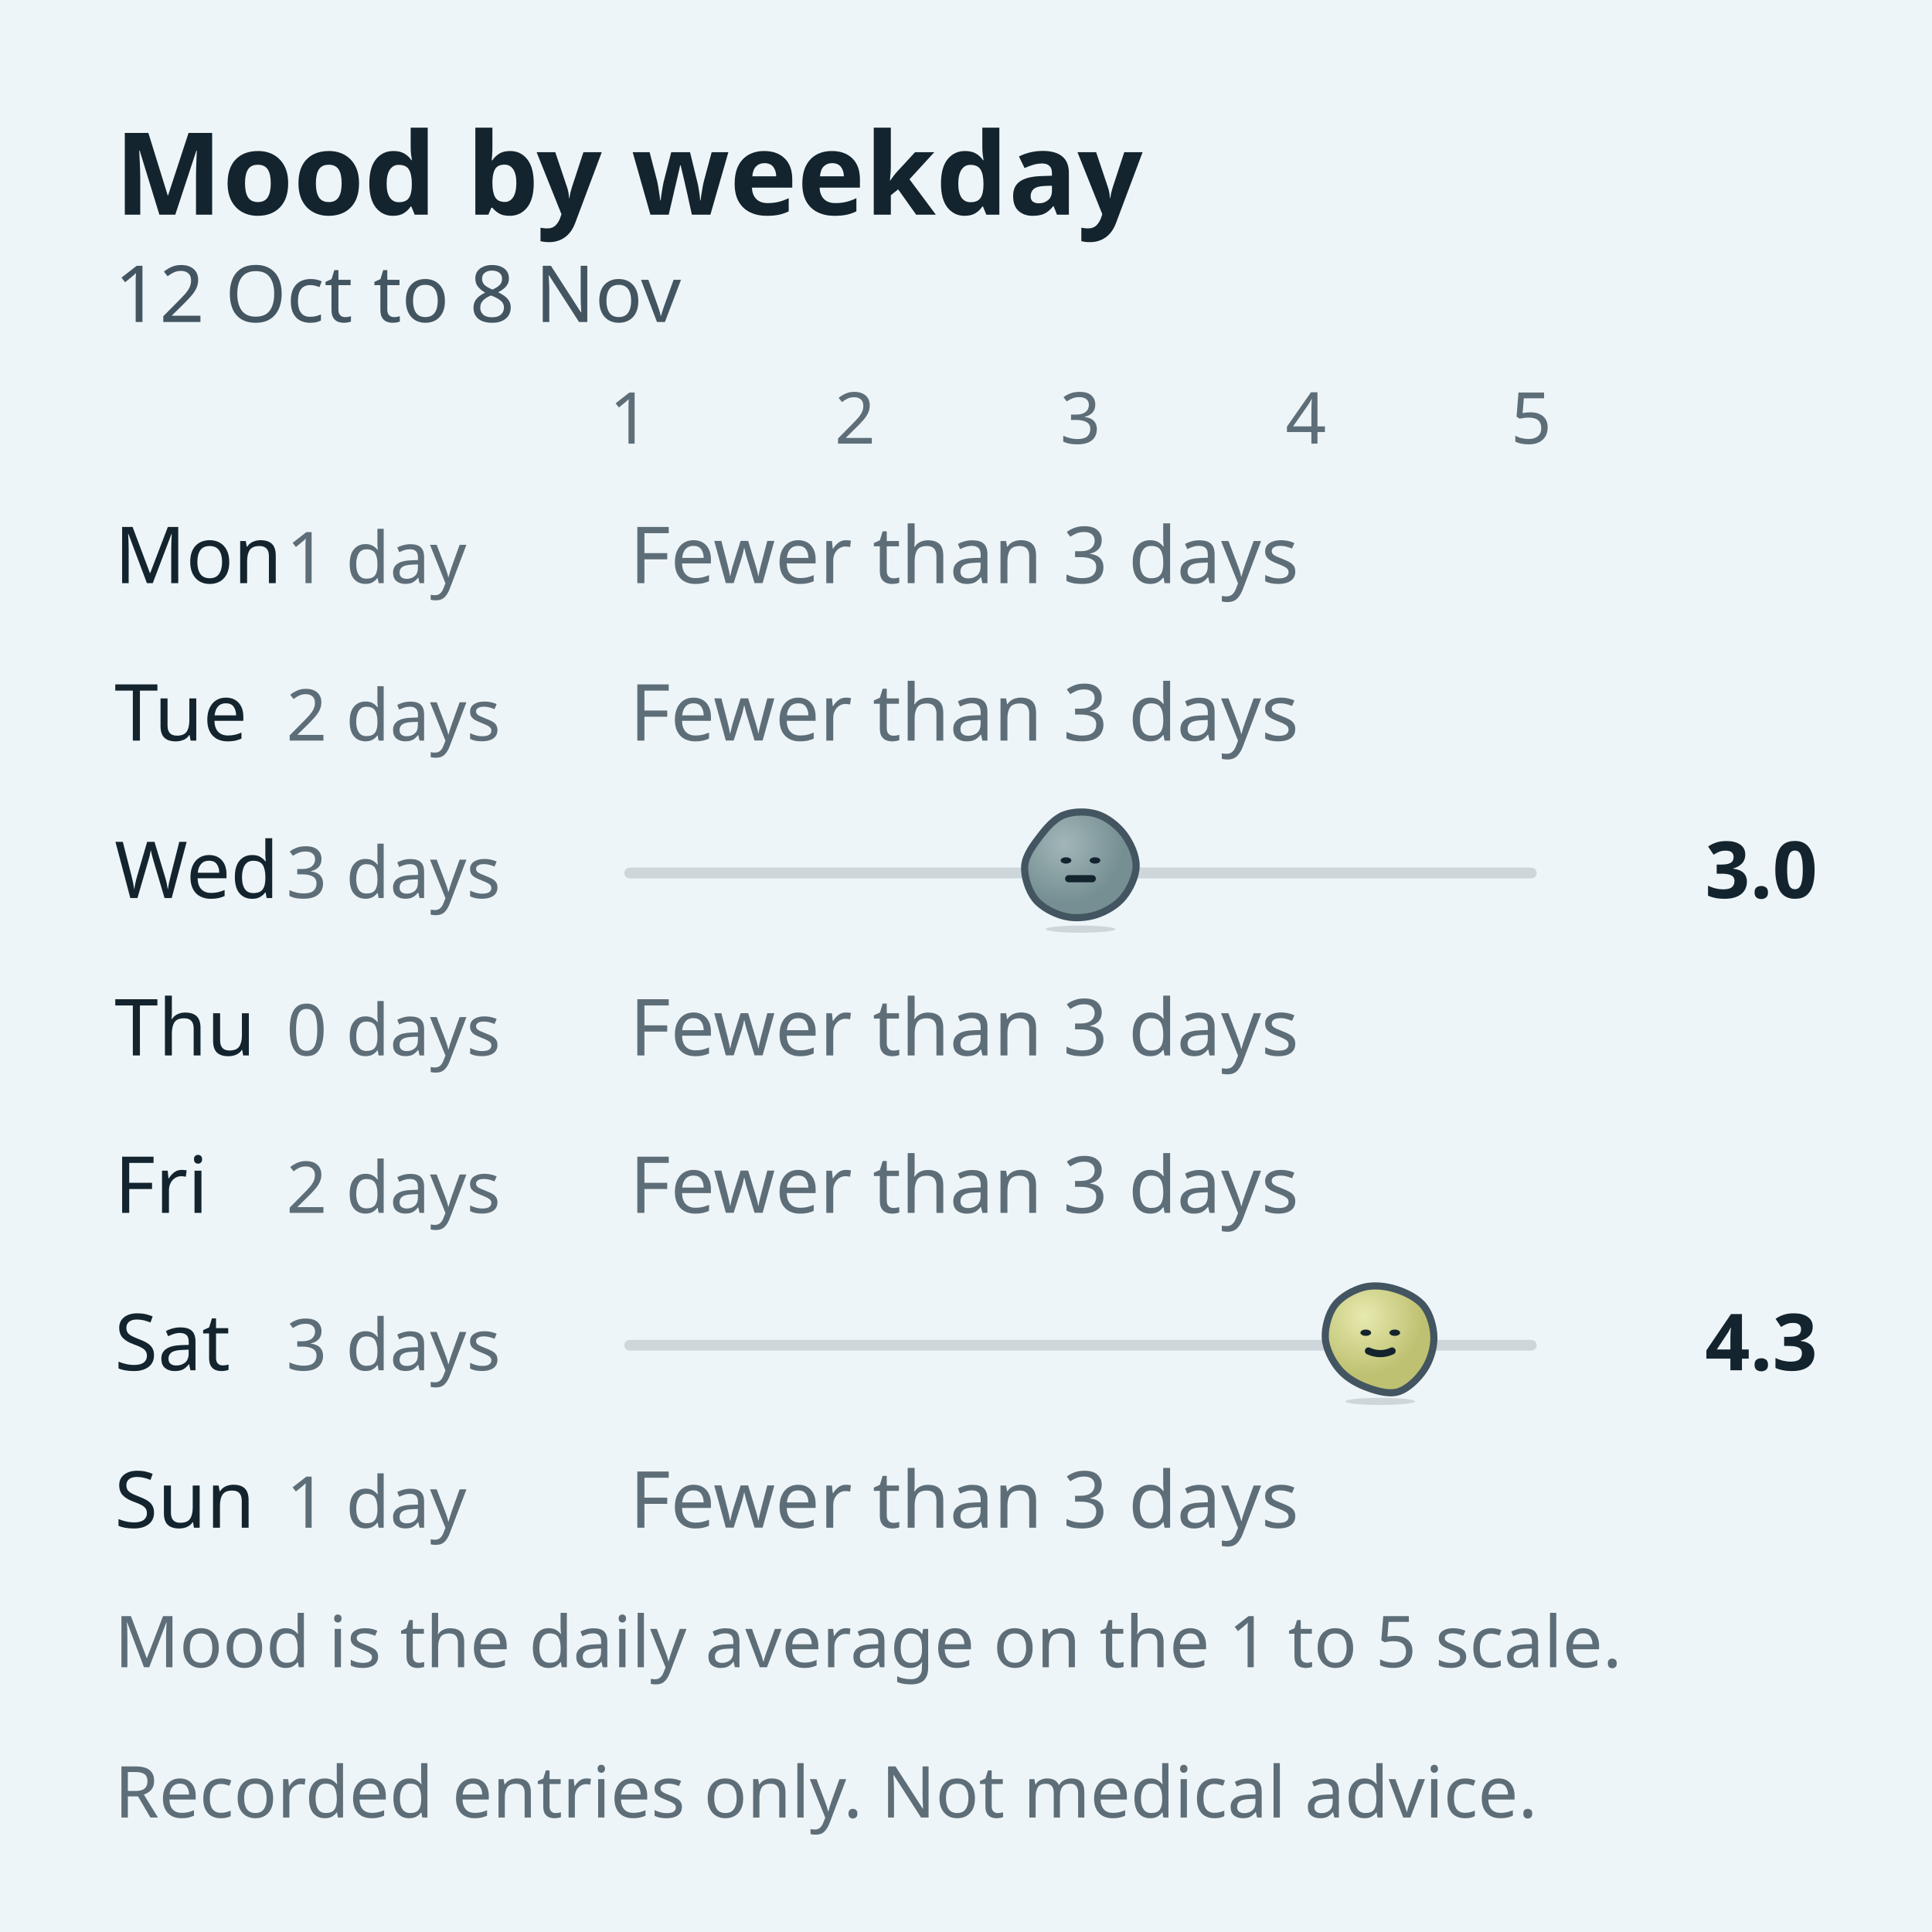
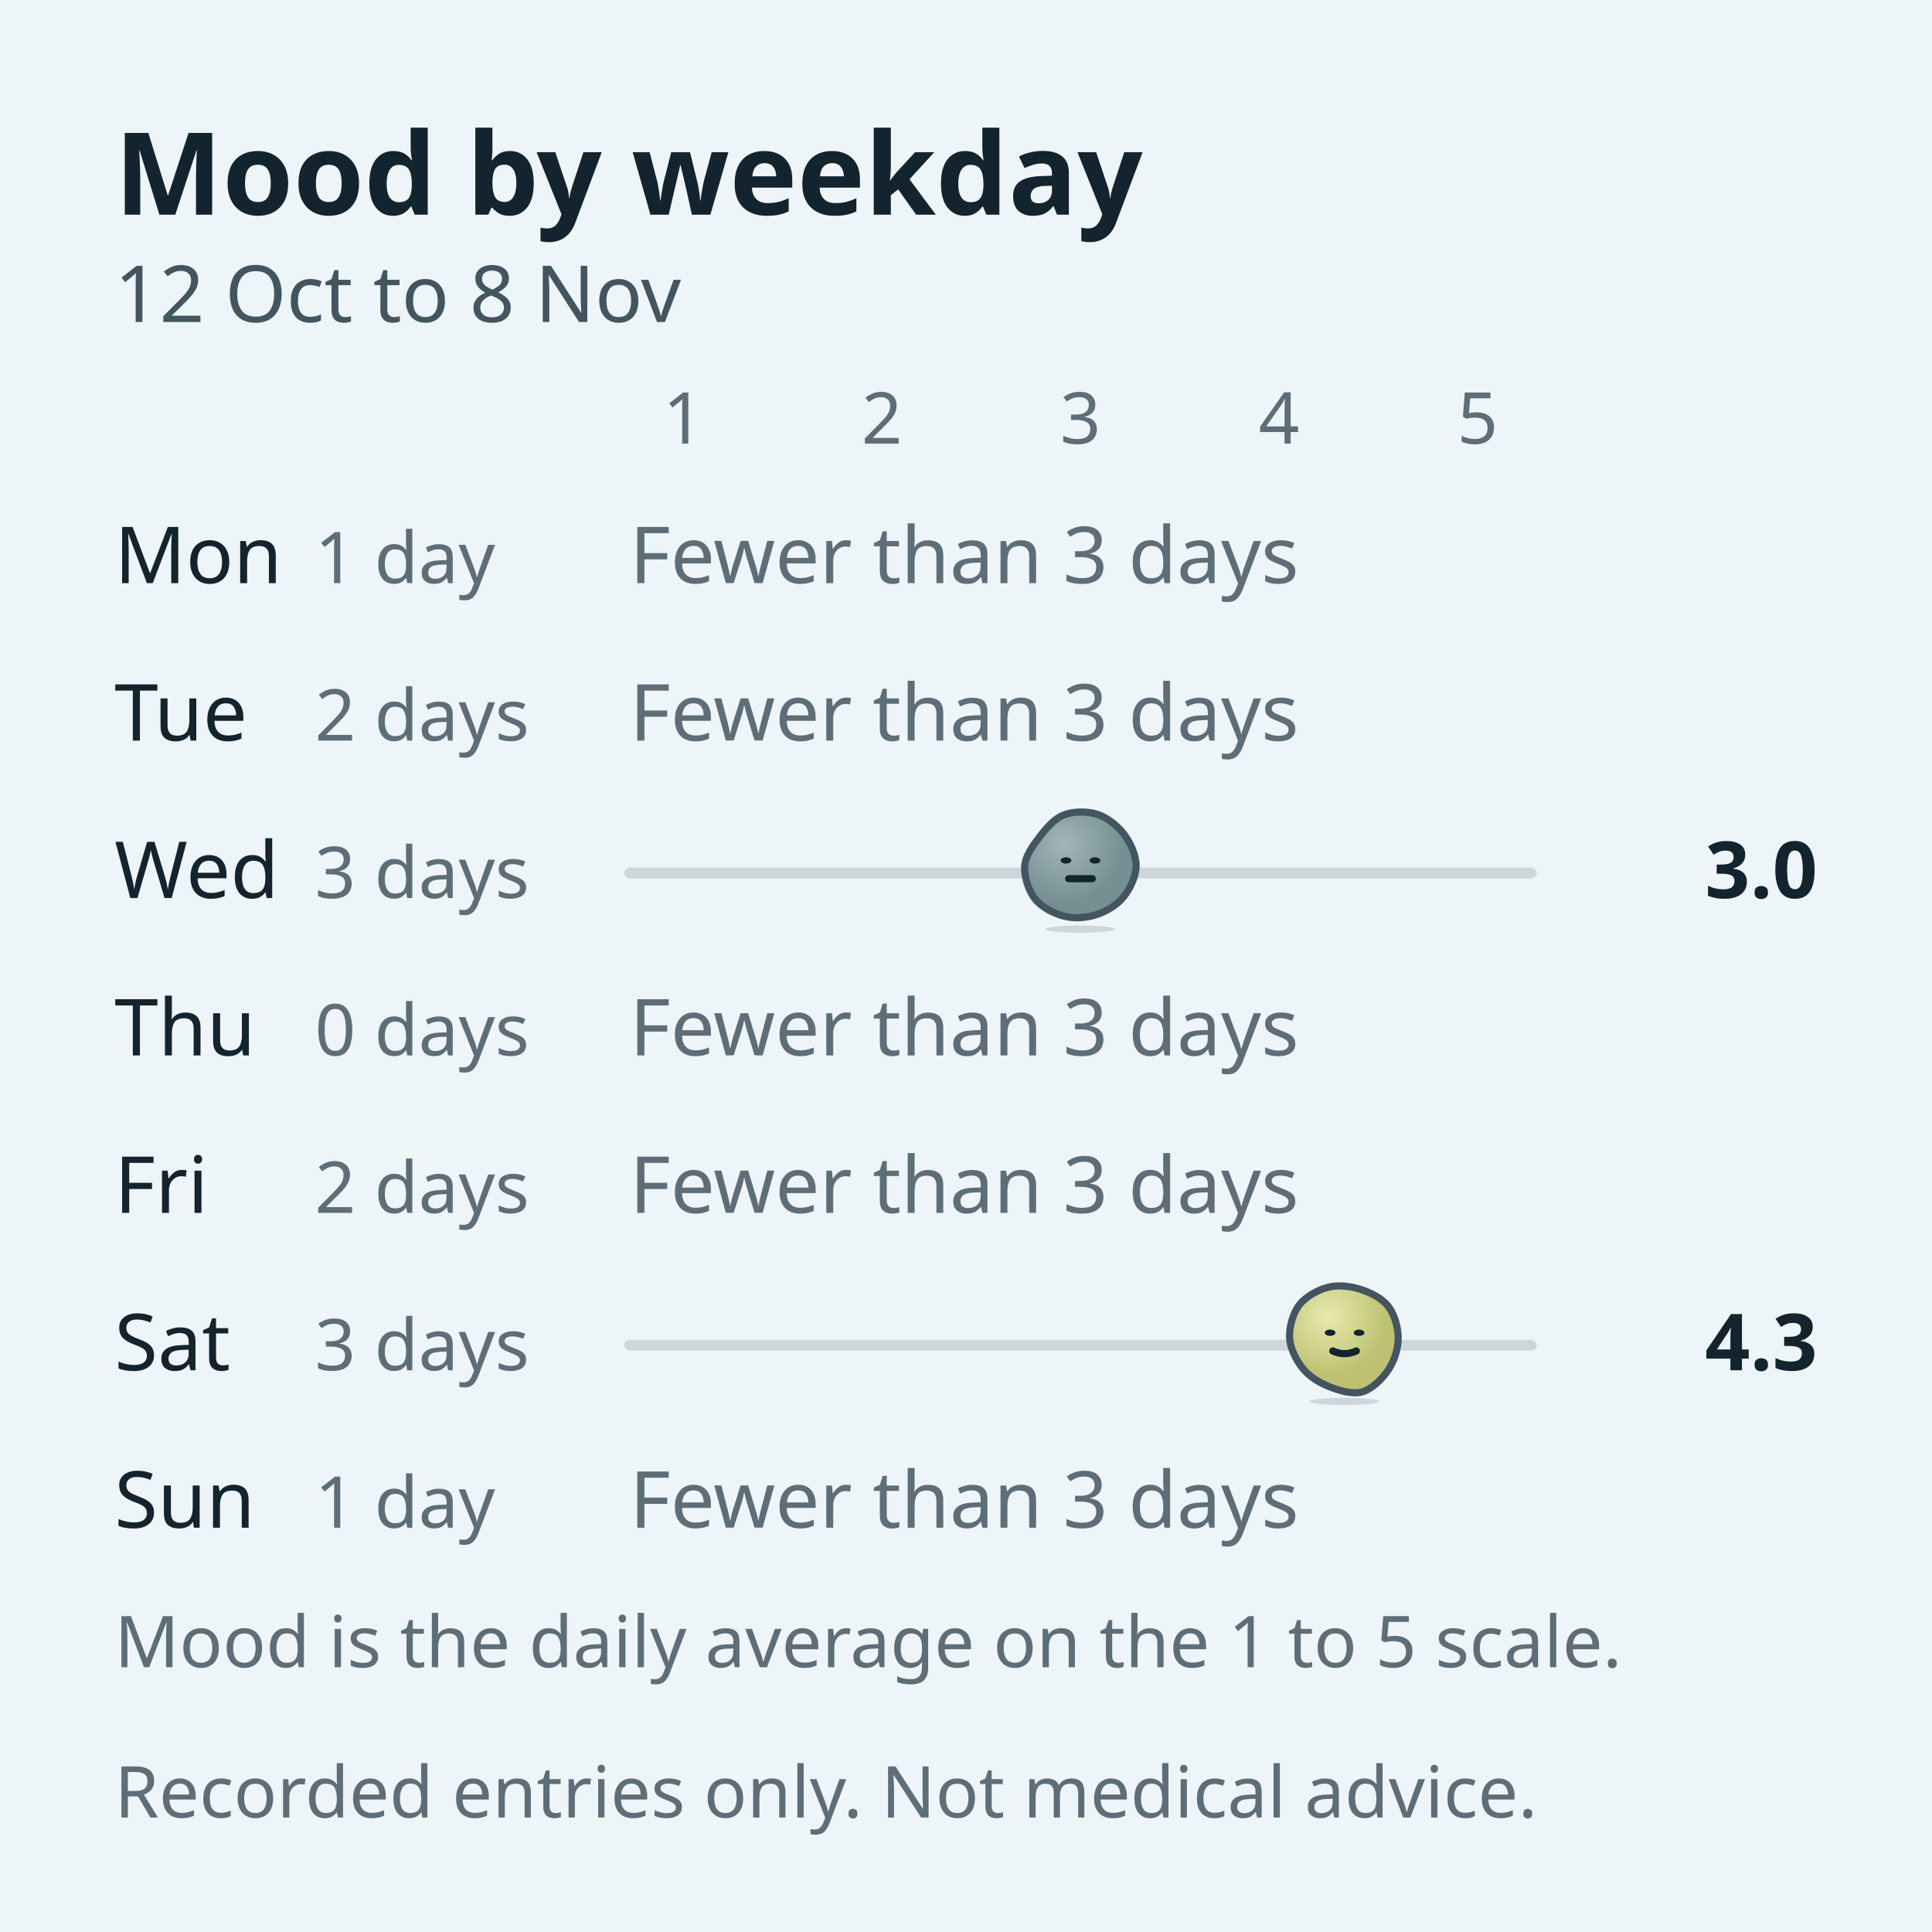
<svg xmlns="http://www.w3.org/2000/svg" width="1080" height="1080" viewBox="0 0 1080 1080">
  <defs>
    <radialGradient id="g1" gradientUnits="userSpaceOnUse" cx="595" cy="472" r="33">
      <stop offset="0" stop-color="#a2b6b8" />
      <stop offset="1" stop-color="#758f92" />
    </radialGradient>
-     <radialGradient id="g2" gradientUnits="userSpaceOnUse" cx="762.58" cy="736" r="33">
+     <radialGradient id="g2" gradientUnits="userSpaceOnUse" cx="742.63" cy="736" r="33">
      <stop offset="0" stop-color="#e7eaae" />
      <stop offset="1" stop-color="#bec171" />
    </radialGradient>
  </defs>
  <rect width="1080" height="1080" fill="#eef5f8" />
  <text x="64" y="120" font-family="Geologica" font-weight="600" font-size="64" fill="#13242e">Mood by weekday</text>
  <text x="1016" y="120" font-family="IBM Plex Sans" font-weight="500" font-size="44" fill="#435561" text-anchor="end" />
  <text x="64" y="180" font-family="IBM Plex Sans" font-weight="500" font-size="44" fill="#435561">12 Oct to 8 Nov</text>
-   <text x="352" y="248" font-family="IBM Plex Sans" font-weight="500" font-size="40" fill="#5e6e78" text-anchor="middle">1</text>
-   <text x="478" y="248" font-family="IBM Plex Sans" font-weight="500" font-size="40" fill="#5e6e78" text-anchor="middle">2</text>
+   <text x="382" y="248" font-family="IBM Plex Sans" font-weight="500" font-size="40" fill="#5e6e78" text-anchor="middle">1</text>
+   <text x="493" y="248" font-family="IBM Plex Sans" font-weight="500" font-size="40" fill="#5e6e78" text-anchor="middle">2</text>
  <text x="604" y="248" font-family="IBM Plex Sans" font-weight="500" font-size="40" fill="#5e6e78" text-anchor="middle">3</text>
-   <text x="730" y="248" font-family="IBM Plex Sans" font-weight="500" font-size="40" fill="#5e6e78" text-anchor="middle">4</text>
-   <text x="856" y="248" font-family="IBM Plex Sans" font-weight="500" font-size="40" fill="#5e6e78" text-anchor="middle">5</text>
+   <text x="715" y="248" font-family="IBM Plex Sans" font-weight="500" font-size="40" fill="#5e6e78" text-anchor="middle">4</text>
+   <text x="826" y="248" font-family="IBM Plex Sans" font-weight="500" font-size="40" fill="#5e6e78" text-anchor="middle">5</text>
  <text x="64" y="326" font-family="IBM Plex Sans" font-weight="500" font-size="44" fill="#13242e">Mon</text>
-   <text x="160" y="326" font-family="IBM Plex Sans" font-weight="500" font-size="40" fill="#5e6e78">1 day</text>
+   <text x="176" y="326" font-family="IBM Plex Sans" font-weight="500" font-size="40" fill="#5e6e78">1 day</text>
  <text x="352" y="326" font-family="IBM Plex Sans" font-weight="400" font-size="44" fill="#5e6e78">Fewer than 3 days</text>
  <text x="64" y="414" font-family="IBM Plex Sans" font-weight="500" font-size="44" fill="#13242e">Tue</text>
-   <text x="160" y="414" font-family="IBM Plex Sans" font-weight="500" font-size="40" fill="#5e6e78">2 days</text>
+   <text x="176" y="414" font-family="IBM Plex Sans" font-weight="500" font-size="40" fill="#5e6e78">2 days</text>
  <text x="352" y="414" font-family="IBM Plex Sans" font-weight="400" font-size="44" fill="#5e6e78">Fewer than 3 days</text>
-   <text x="64" y="502" font-family="IBM Plex Sans Condensed" font-weight="500" font-size="44" fill="#13242e">Wed</text>
-   <text x="160" y="502" font-family="IBM Plex Sans" font-weight="500" font-size="40" fill="#5e6e78">3 days</text>
+   <text x="64" y="502" font-family="IBM Plex Sans" font-weight="500" font-size="44" fill="#13242e">Wed</text>
+   <text x="176" y="502" font-family="IBM Plex Sans" font-weight="500" font-size="40" fill="#5e6e78">3 days</text>
  <g>
    <line x1="352" y1="488" x2="856" y2="488" stroke="#cdd6db" stroke-width="6" stroke-linecap="round" stroke-linejoin="round" />
    <g>
      <ellipse cx="604" cy="519.4" rx="19.5" ry="2" fill="#cdd6db" />
      <path d="M635.1 484 C635.05 489.85 631.72 496.9 628.02 501.45 C624.32 506 618.4 509.53 612.87 511.31 C607.35 513.1 600.57 513.62 594.85 512.15 C589.13 510.68 582.23 507.17 578.56 502.48 C574.89 497.79 572.36 489.82 572.82 484 C573.29 478.18 577.69 472.29 581.35 467.54 C585 462.8 589.41 457.59 594.75 455.53 C600.08 453.47 607.76 453.4 613.36 455.2 C618.95 457 624.69 461.53 628.32 466.33 C631.94 471.13 635.15 478.15 635.1 484 Z" fill="url(#g1)" stroke="#435561" stroke-width="4" stroke-linecap="round" stroke-linejoin="round" />
      <ellipse cx="595.9" cy="481" rx="3" ry="1.76" fill="#13242e" />
      <ellipse cx="612.1" cy="481" rx="3" ry="1.76" fill="#13242e" />
      <path d="M597.4 491.2 Q604 491.2 610.6 491.2" fill="none" stroke="#13242e" stroke-width="4" stroke-linecap="round" stroke-linejoin="round" />
    </g>
  </g>
  <text x="1016" y="502" font-family="IBM Plex Sans" font-weight="600" font-size="44" fill="#13242e" text-anchor="end">3.0</text>
  <text x="64" y="590" font-family="IBM Plex Sans" font-weight="500" font-size="44" fill="#13242e">Thu</text>
-   <text x="160" y="590" font-family="IBM Plex Sans" font-weight="500" font-size="40" fill="#5e6e78">0 days</text>
+   <text x="176" y="590" font-family="IBM Plex Sans" font-weight="500" font-size="40" fill="#5e6e78">0 days</text>
  <text x="352" y="590" font-family="IBM Plex Sans" font-weight="400" font-size="44" fill="#5e6e78">Fewer than 3 days</text>
  <text x="64" y="678" font-family="IBM Plex Sans" font-weight="500" font-size="44" fill="#13242e">Fri</text>
-   <text x="160" y="678" font-family="IBM Plex Sans" font-weight="500" font-size="40" fill="#5e6e78">2 days</text>
+   <text x="176" y="678" font-family="IBM Plex Sans" font-weight="500" font-size="40" fill="#5e6e78">2 days</text>
  <text x="352" y="678" font-family="IBM Plex Sans" font-weight="400" font-size="44" fill="#5e6e78">Fewer than 3 days</text>
  <text x="64" y="766" font-family="IBM Plex Sans" font-weight="500" font-size="44" fill="#13242e">Sat</text>
-   <text x="160" y="766" font-family="IBM Plex Sans" font-weight="500" font-size="40" fill="#5e6e78">3 days</text>
+   <text x="176" y="766" font-family="IBM Plex Sans" font-weight="500" font-size="40" fill="#5e6e78">3 days</text>
  <g>
    <line x1="352" y1="752" x2="856" y2="752" stroke="#cdd6db" stroke-width="6" stroke-linecap="round" stroke-linejoin="round" />
    <g>
-       <ellipse cx="771.58" cy="783.4" rx="19.5" ry="2" fill="#cdd6db" />
-       <path d="M801.55 748 C801.56 753.92 799.4 760.75 796.04 765.77 C792.67 770.78 786.9 776.54 781.35 778.08 C775.81 779.63 768.31 777.24 762.79 775.06 C757.27 772.87 751.88 769.48 748.23 764.97 C744.57 760.46 741.19 753.9 740.86 748 C740.52 742.1 742.61 734.29 746.19 729.55 C749.77 724.82 756.64 721.05 762.35 719.58 C768.05 718.11 774.83 718.96 780.44 720.74 C786.05 722.52 792.49 725.71 796.01 730.25 C799.53 734.79 801.55 742.08 801.55 748 Z" fill="url(#g2)" stroke="#435561" stroke-width="4" stroke-linecap="round" stroke-linejoin="round" />
-       <ellipse cx="763.48" cy="745" rx="3" ry="1.76" fill="#13242e" />
-       <ellipse cx="779.68" cy="745" rx="3" ry="1.76" fill="#13242e" />
-       <path d="M764.98 755.2 Q771.58 758.2 778.18 755.2" fill="none" stroke="#13242e" stroke-width="4" stroke-linecap="round" stroke-linejoin="round" />
+       <ellipse cx="751.63" cy="783.4" rx="19.5" ry="2" fill="#cdd6db" />
+       <path d="M781.6 748 C781.61 753.92 779.45 760.75 776.09 765.77 C772.72 770.78 766.95 776.54 761.4 778.08 C755.86 779.63 748.36 777.24 742.84 775.06 C737.32 772.87 731.93 769.48 728.28 764.97 C724.62 760.46 721.24 753.9 720.91 748 C720.57 742.1 722.66 734.29 726.24 729.55 C729.82 724.82 736.69 721.05 742.4 719.58 C748.1 718.11 754.88 718.96 760.49 720.74 C766.1 722.52 772.54 725.71 776.06 730.25 C779.58 734.79 781.6 742.08 781.6 748 Z" fill="url(#g2)" stroke="#435561" stroke-width="4" stroke-linecap="round" stroke-linejoin="round" />
+       <ellipse cx="743.53" cy="745" rx="3" ry="1.76" fill="#13242e" />
+       <ellipse cx="759.73" cy="745" rx="3" ry="1.76" fill="#13242e" />
+       <path d="M745.03 755.2 Q751.63 758.2 758.23 755.2" fill="none" stroke="#13242e" stroke-width="4" stroke-linecap="round" stroke-linejoin="round" />
    </g>
  </g>
  <text x="1016" y="766" font-family="IBM Plex Sans" font-weight="600" font-size="44" fill="#13242e" text-anchor="end">4.3</text>
  <text x="64" y="854" font-family="IBM Plex Sans" font-weight="500" font-size="44" fill="#13242e">Sun</text>
-   <text x="160" y="854" font-family="IBM Plex Sans" font-weight="500" font-size="40" fill="#5e6e78">1 day</text>
+   <text x="176" y="854" font-family="IBM Plex Sans" font-weight="500" font-size="40" fill="#5e6e78">1 day</text>
  <text x="352" y="854" font-family="IBM Plex Sans" font-weight="400" font-size="44" fill="#5e6e78">Fewer than 3 days</text>
  <text x="64" y="932" font-family="IBM Plex Sans" font-weight="500" font-size="40" fill="#5e6e78">Mood is the daily average on the 1 to 5 scale.</text>
  <text x="64" y="1016" font-family="IBM Plex Sans" font-weight="500" font-size="40" fill="#5e6e78">Recorded entries only. Not medical advice.</text>
</svg>
